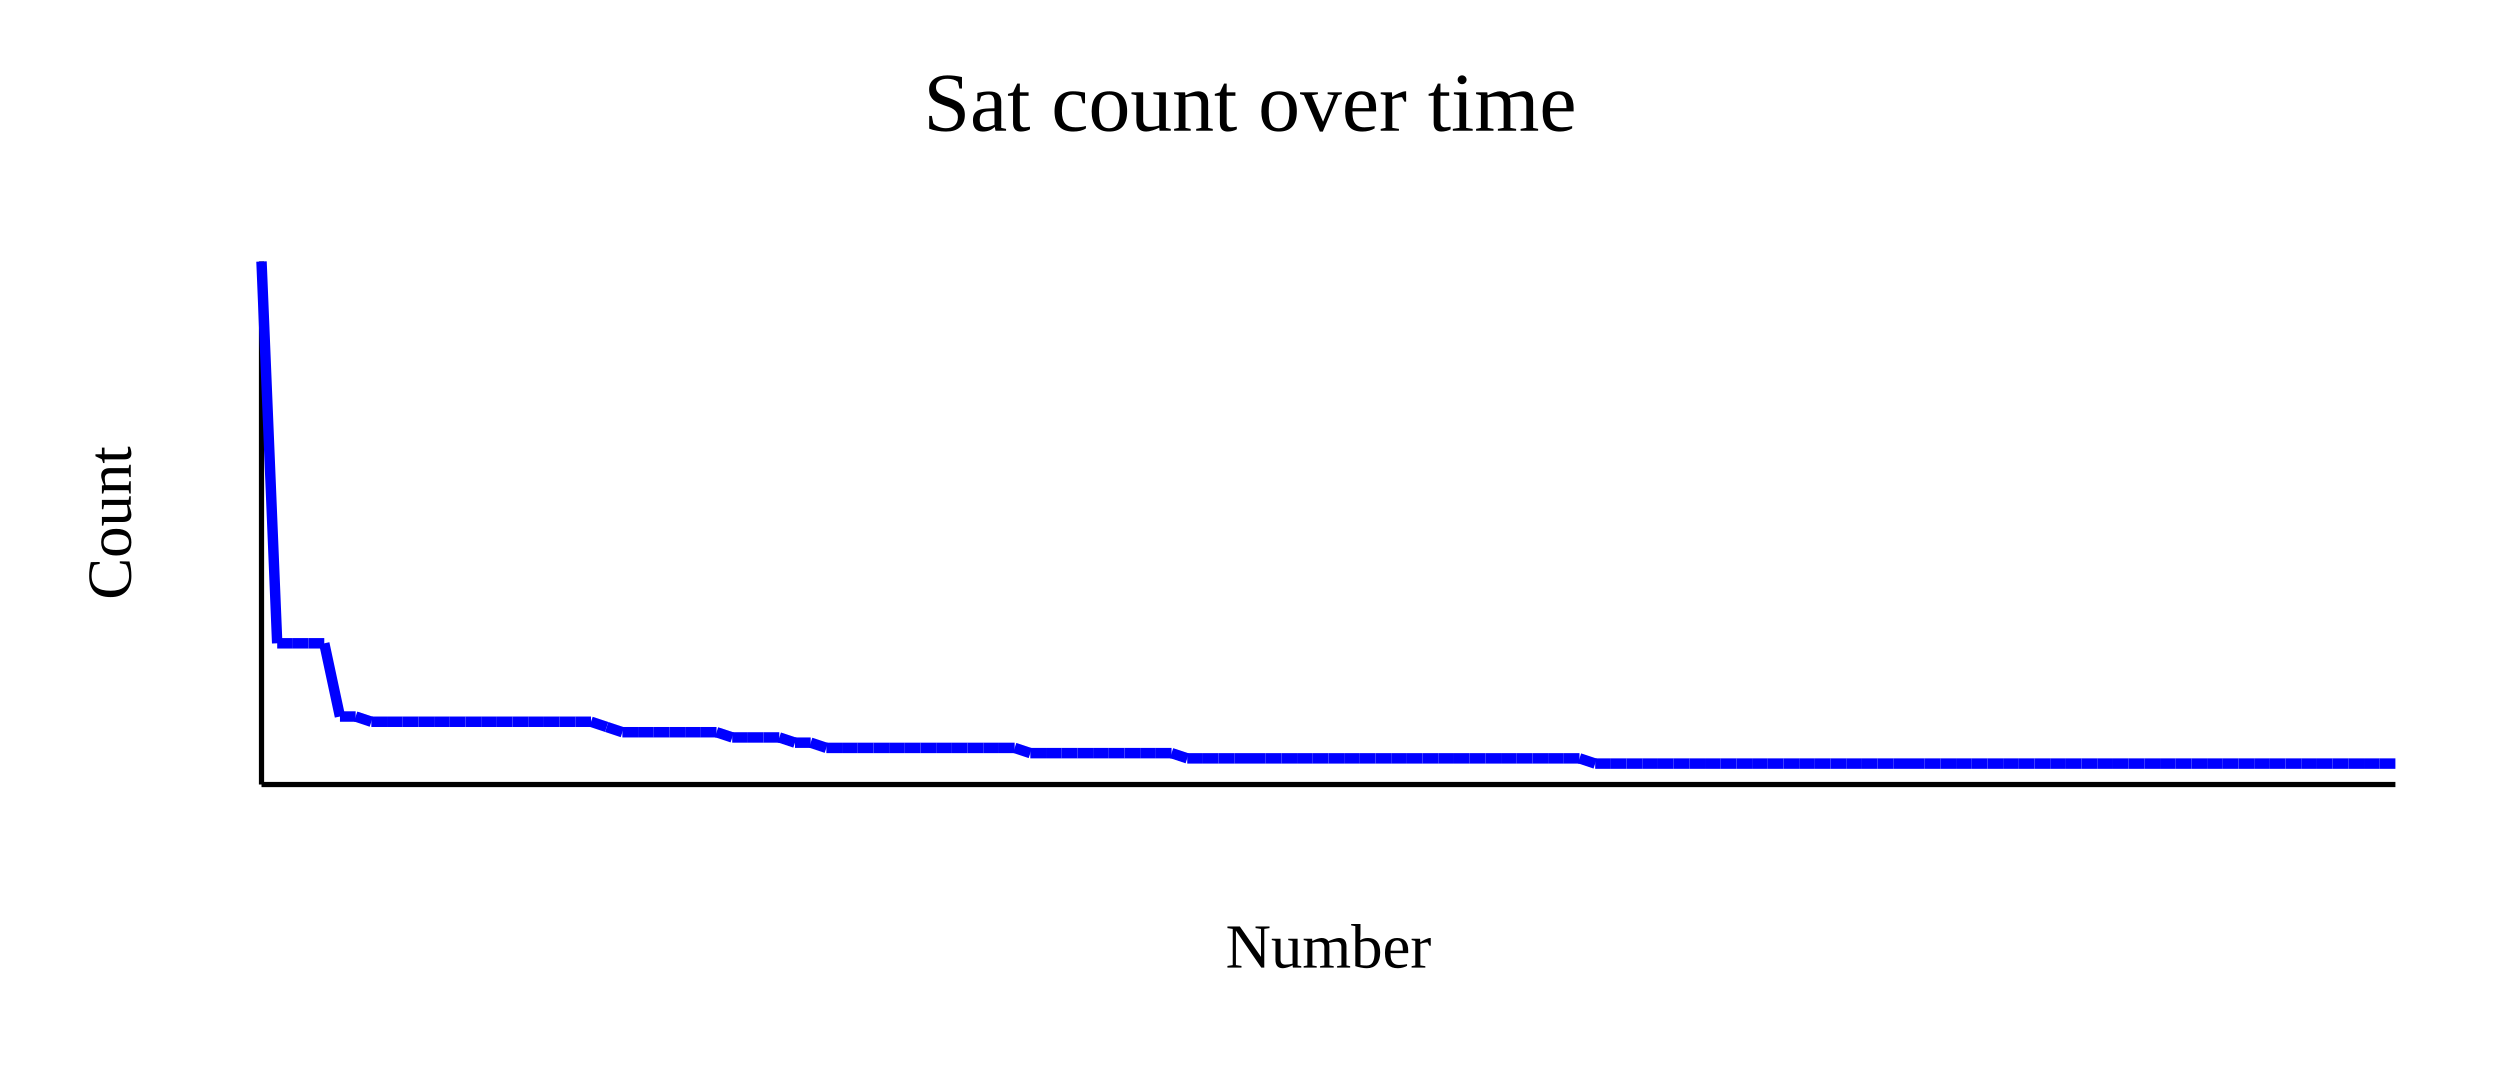
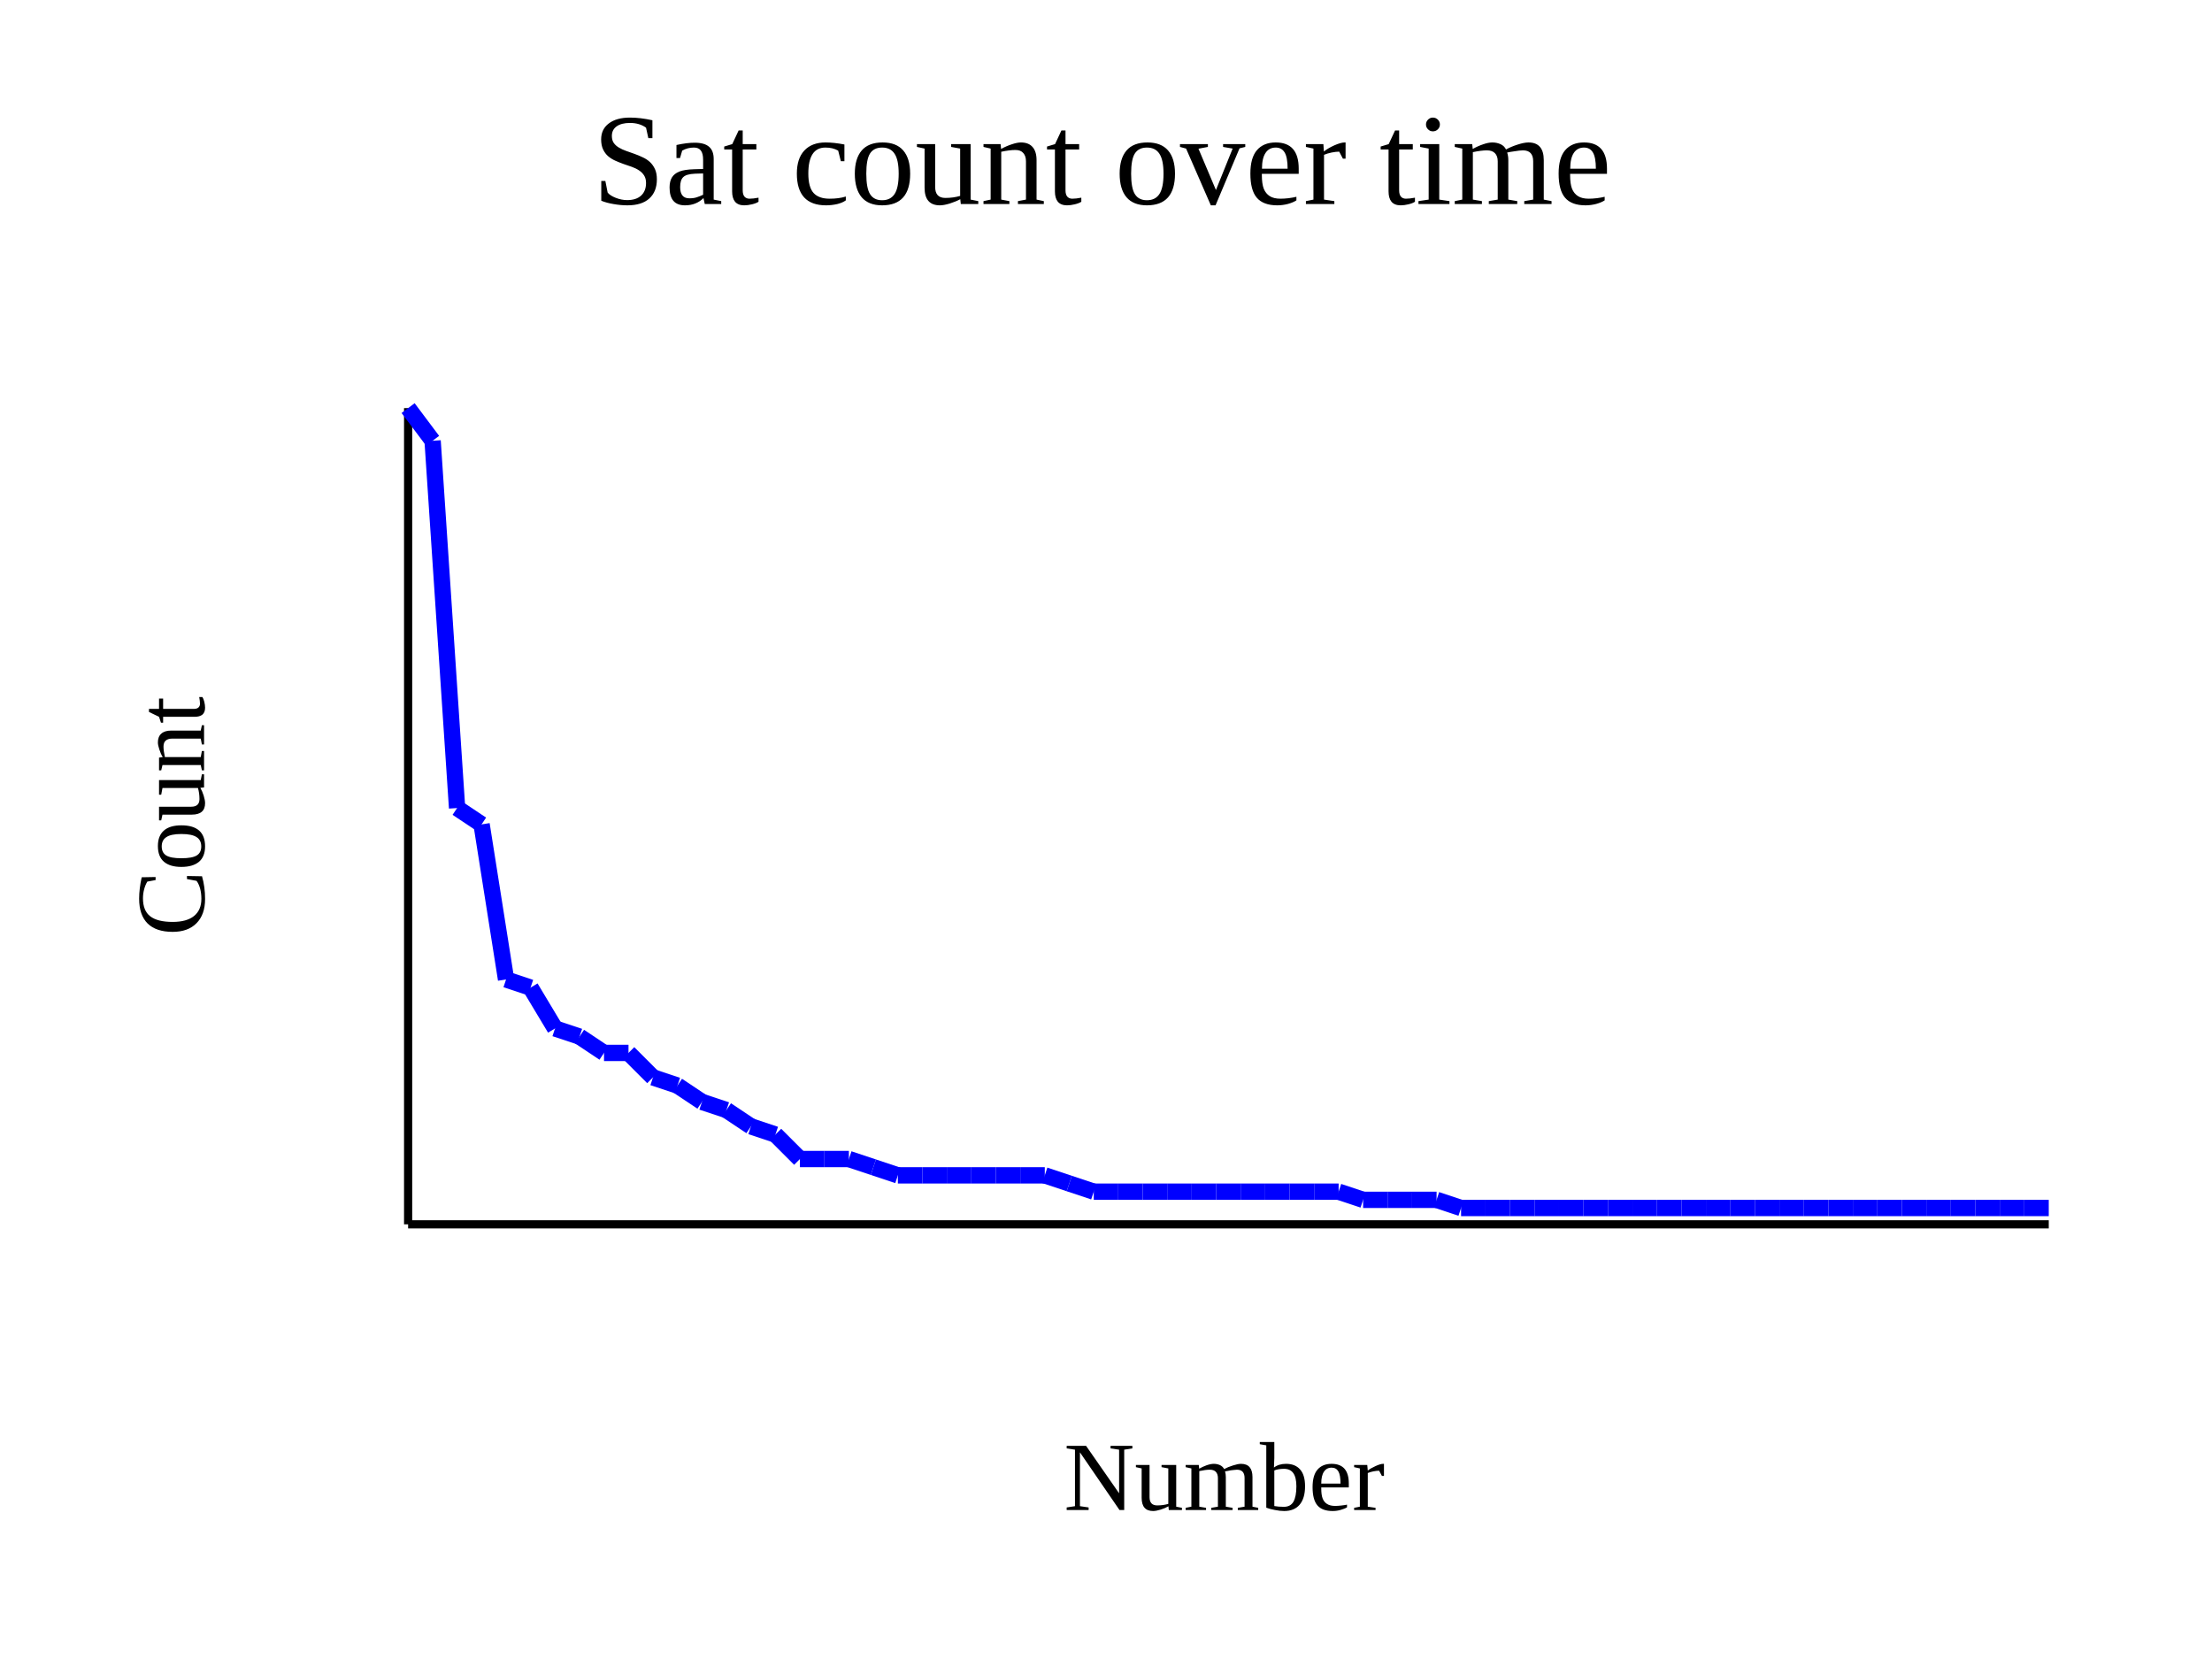
- <svg xmlns="http://www.w3.org/2000/svg" width="478" height="205">
-   <rect x="0" y="0" width="478" height="205" fill="rgb(255,255,255)" />
-   <line x1="50" y1="150" x2="458" y2="150" stroke="black" stroke-width="1" />
+ <svg xmlns="http://www.w3.org/2000/svg" width="271" height="205">
+   <rect x="0" y="0" width="271" height="205" fill="rgb(255,255,255)" />
+   <line x1="50" y1="150" x2="251" y2="150" stroke="black" stroke-width="1" />
  <line x1="50" y1="50" x2="50" y2="150" stroke="black" stroke-width="1" />
-   <line x1="50" y1="50" x2="53" y2="123" stroke="blue" stroke-width="2" />
-   <line x1="53" y1="123" x2="56" y2="123" stroke="blue" stroke-width="2" />
-   <line x1="56" y1="123" x2="59" y2="123" stroke="blue" stroke-width="2" />
-   <line x1="59" y1="123" x2="62" y2="123" stroke="blue" stroke-width="2" />
-   <line x1="62" y1="123" x2="65" y2="137" stroke="blue" stroke-width="2" />
-   <line x1="65" y1="137" x2="68" y2="137" stroke="blue" stroke-width="2" />
-   <line x1="68" y1="137" x2="71" y2="138" stroke="blue" stroke-width="2" />
-   <line x1="71" y1="138" x2="74" y2="138" stroke="blue" stroke-width="2" />
-   <line x1="74" y1="138" x2="77" y2="138" stroke="blue" stroke-width="2" />
-   <line x1="77" y1="138" x2="80" y2="138" stroke="blue" stroke-width="2" />
-   <line x1="80" y1="138" x2="83" y2="138" stroke="blue" stroke-width="2" />
-   <line x1="83" y1="138" x2="86" y2="138" stroke="blue" stroke-width="2" />
-   <line x1="86" y1="138" x2="89" y2="138" stroke="blue" stroke-width="2" />
-   <line x1="89" y1="138" x2="92" y2="138" stroke="blue" stroke-width="2" />
-   <line x1="92" y1="138" x2="95" y2="138" stroke="blue" stroke-width="2" />
-   <line x1="95" y1="138" x2="98" y2="138" stroke="blue" stroke-width="2" />
-   <line x1="98" y1="138" x2="101" y2="138" stroke="blue" stroke-width="2" />
-   <line x1="101" y1="138" x2="104" y2="138" stroke="blue" stroke-width="2" />
-   <line x1="104" y1="138" x2="107" y2="138" stroke="blue" stroke-width="2" />
-   <line x1="107" y1="138" x2="110" y2="138" stroke="blue" stroke-width="2" />
-   <line x1="110" y1="138" x2="113" y2="138" stroke="blue" stroke-width="2" />
-   <line x1="113" y1="138" x2="116" y2="139" stroke="blue" stroke-width="2" />
-   <line x1="116" y1="139" x2="119" y2="140" stroke="blue" stroke-width="2" />
-   <line x1="119" y1="140" x2="122" y2="140" stroke="blue" stroke-width="2" />
-   <line x1="122" y1="140" x2="125" y2="140" stroke="blue" stroke-width="2" />
-   <line x1="125" y1="140" x2="128" y2="140" stroke="blue" stroke-width="2" />
-   <line x1="128" y1="140" x2="131" y2="140" stroke="blue" stroke-width="2" />
-   <line x1="131" y1="140" x2="134" y2="140" stroke="blue" stroke-width="2" />
-   <line x1="134" y1="140" x2="137" y2="140" stroke="blue" stroke-width="2" />
-   <line x1="137" y1="140" x2="140" y2="141" stroke="blue" stroke-width="2" />
-   <line x1="140" y1="141" x2="143" y2="141" stroke="blue" stroke-width="2" />
-   <line x1="143" y1="141" x2="146" y2="141" stroke="blue" stroke-width="2" />
-   <line x1="146" y1="141" x2="149" y2="141" stroke="blue" stroke-width="2" />
-   <line x1="149" y1="141" x2="152" y2="142" stroke="blue" stroke-width="2" />
-   <line x1="152" y1="142" x2="155" y2="142" stroke="blue" stroke-width="2" />
-   <line x1="155" y1="142" x2="158" y2="143" stroke="blue" stroke-width="2" />
-   <line x1="158" y1="143" x2="161" y2="143" stroke="blue" stroke-width="2" />
-   <line x1="161" y1="143" x2="164" y2="143" stroke="blue" stroke-width="2" />
-   <line x1="164" y1="143" x2="167" y2="143" stroke="blue" stroke-width="2" />
-   <line x1="167" y1="143" x2="170" y2="143" stroke="blue" stroke-width="2" />
-   <line x1="170" y1="143" x2="173" y2="143" stroke="blue" stroke-width="2" />
-   <line x1="173" y1="143" x2="176" y2="143" stroke="blue" stroke-width="2" />
-   <line x1="176" y1="143" x2="179" y2="143" stroke="blue" stroke-width="2" />
-   <line x1="179" y1="143" x2="182" y2="143" stroke="blue" stroke-width="2" />
-   <line x1="182" y1="143" x2="185" y2="143" stroke="blue" stroke-width="2" />
-   <line x1="185" y1="143" x2="188" y2="143" stroke="blue" stroke-width="2" />
-   <line x1="188" y1="143" x2="191" y2="143" stroke="blue" stroke-width="2" />
-   <line x1="191" y1="143" x2="194" y2="143" stroke="blue" stroke-width="2" />
-   <line x1="194" y1="143" x2="197" y2="144" stroke="blue" stroke-width="2" />
-   <line x1="197" y1="144" x2="200" y2="144" stroke="blue" stroke-width="2" />
-   <line x1="200" y1="144" x2="203" y2="144" stroke="blue" stroke-width="2" />
-   <line x1="203" y1="144" x2="206" y2="144" stroke="blue" stroke-width="2" />
-   <line x1="206" y1="144" x2="209" y2="144" stroke="blue" stroke-width="2" />
-   <line x1="209" y1="144" x2="212" y2="144" stroke="blue" stroke-width="2" />
-   <line x1="212" y1="144" x2="215" y2="144" stroke="blue" stroke-width="2" />
-   <line x1="215" y1="144" x2="218" y2="144" stroke="blue" stroke-width="2" />
-   <line x1="218" y1="144" x2="221" y2="144" stroke="blue" stroke-width="2" />
-   <line x1="221" y1="144" x2="224" y2="144" stroke="blue" stroke-width="2" />
-   <line x1="224" y1="144" x2="227" y2="145" stroke="blue" stroke-width="2" />
-   <line x1="227" y1="145" x2="230" y2="145" stroke="blue" stroke-width="2" />
-   <line x1="230" y1="145" x2="233" y2="145" stroke="blue" stroke-width="2" />
-   <line x1="233" y1="145" x2="236" y2="145" stroke="blue" stroke-width="2" />
-   <line x1="236" y1="145" x2="239" y2="145" stroke="blue" stroke-width="2" />
-   <line x1="239" y1="145" x2="242" y2="145" stroke="blue" stroke-width="2" />
-   <line x1="242" y1="145" x2="245" y2="145" stroke="blue" stroke-width="2" />
-   <line x1="245" y1="145" x2="248" y2="145" stroke="blue" stroke-width="2" />
-   <line x1="248" y1="145" x2="251" y2="145" stroke="blue" stroke-width="2" />
-   <line x1="251" y1="145" x2="254" y2="145" stroke="blue" stroke-width="2" />
-   <line x1="254" y1="145" x2="257" y2="145" stroke="blue" stroke-width="2" />
-   <line x1="257" y1="145" x2="260" y2="145" stroke="blue" stroke-width="2" />
-   <line x1="260" y1="145" x2="263" y2="145" stroke="blue" stroke-width="2" />
-   <line x1="263" y1="145" x2="266" y2="145" stroke="blue" stroke-width="2" />
-   <line x1="266" y1="145" x2="269" y2="145" stroke="blue" stroke-width="2" />
-   <line x1="269" y1="145" x2="272" y2="145" stroke="blue" stroke-width="2" />
-   <line x1="272" y1="145" x2="275" y2="145" stroke="blue" stroke-width="2" />
-   <line x1="275" y1="145" x2="278" y2="145" stroke="blue" stroke-width="2" />
-   <line x1="278" y1="145" x2="281" y2="145" stroke="blue" stroke-width="2" />
-   <line x1="281" y1="145" x2="284" y2="145" stroke="blue" stroke-width="2" />
-   <line x1="284" y1="145" x2="287" y2="145" stroke="blue" stroke-width="2" />
-   <line x1="287" y1="145" x2="290" y2="145" stroke="blue" stroke-width="2" />
-   <line x1="290" y1="145" x2="293" y2="145" stroke="blue" stroke-width="2" />
-   <line x1="293" y1="145" x2="296" y2="145" stroke="blue" stroke-width="2" />
-   <line x1="296" y1="145" x2="299" y2="145" stroke="blue" stroke-width="2" />
-   <line x1="299" y1="145" x2="302" y2="145" stroke="blue" stroke-width="2" />
-   <line x1="302" y1="145" x2="305" y2="146" stroke="blue" stroke-width="2" />
-   <line x1="305" y1="146" x2="308" y2="146" stroke="blue" stroke-width="2" />
-   <line x1="308" y1="146" x2="311" y2="146" stroke="blue" stroke-width="2" />
-   <line x1="311" y1="146" x2="314" y2="146" stroke="blue" stroke-width="2" />
-   <line x1="314" y1="146" x2="317" y2="146" stroke="blue" stroke-width="2" />
-   <line x1="317" y1="146" x2="320" y2="146" stroke="blue" stroke-width="2" />
-   <line x1="320" y1="146" x2="323" y2="146" stroke="blue" stroke-width="2" />
-   <line x1="323" y1="146" x2="326" y2="146" stroke="blue" stroke-width="2" />
-   <line x1="326" y1="146" x2="329" y2="146" stroke="blue" stroke-width="2" />
-   <line x1="329" y1="146" x2="332" y2="146" stroke="blue" stroke-width="2" />
-   <line x1="332" y1="146" x2="335" y2="146" stroke="blue" stroke-width="2" />
-   <line x1="335" y1="146" x2="338" y2="146" stroke="blue" stroke-width="2" />
-   <line x1="338" y1="146" x2="341" y2="146" stroke="blue" stroke-width="2" />
-   <line x1="341" y1="146" x2="344" y2="146" stroke="blue" stroke-width="2" />
-   <line x1="344" y1="146" x2="347" y2="146" stroke="blue" stroke-width="2" />
-   <line x1="347" y1="146" x2="350" y2="146" stroke="blue" stroke-width="2" />
-   <line x1="350" y1="146" x2="353" y2="146" stroke="blue" stroke-width="2" />
-   <line x1="353" y1="146" x2="356" y2="146" stroke="blue" stroke-width="2" />
-   <line x1="356" y1="146" x2="359" y2="146" stroke="blue" stroke-width="2" />
-   <line x1="359" y1="146" x2="362" y2="146" stroke="blue" stroke-width="2" />
-   <line x1="362" y1="146" x2="365" y2="146" stroke="blue" stroke-width="2" />
-   <line x1="365" y1="146" x2="368" y2="146" stroke="blue" stroke-width="2" />
-   <line x1="368" y1="146" x2="371" y2="146" stroke="blue" stroke-width="2" />
-   <line x1="371" y1="146" x2="374" y2="146" stroke="blue" stroke-width="2" />
-   <line x1="374" y1="146" x2="377" y2="146" stroke="blue" stroke-width="2" />
-   <line x1="377" y1="146" x2="380" y2="146" stroke="blue" stroke-width="2" />
-   <line x1="380" y1="146" x2="383" y2="146" stroke="blue" stroke-width="2" />
-   <line x1="383" y1="146" x2="386" y2="146" stroke="blue" stroke-width="2" />
-   <line x1="386" y1="146" x2="389" y2="146" stroke="blue" stroke-width="2" />
-   <line x1="389" y1="146" x2="392" y2="146" stroke="blue" stroke-width="2" />
-   <line x1="392" y1="146" x2="395" y2="146" stroke="blue" stroke-width="2" />
-   <line x1="395" y1="146" x2="398" y2="146" stroke="blue" stroke-width="2" />
-   <line x1="398" y1="146" x2="401" y2="146" stroke="blue" stroke-width="2" />
-   <line x1="401" y1="146" x2="404" y2="146" stroke="blue" stroke-width="2" />
-   <line x1="404" y1="146" x2="407" y2="146" stroke="blue" stroke-width="2" />
-   <line x1="407" y1="146" x2="410" y2="146" stroke="blue" stroke-width="2" />
-   <line x1="410" y1="146" x2="413" y2="146" stroke="blue" stroke-width="2" />
-   <line x1="413" y1="146" x2="416" y2="146" stroke="blue" stroke-width="2" />
-   <line x1="416" y1="146" x2="419" y2="146" stroke="blue" stroke-width="2" />
-   <line x1="419" y1="146" x2="422" y2="146" stroke="blue" stroke-width="2" />
-   <line x1="422" y1="146" x2="425" y2="146" stroke="blue" stroke-width="2" />
-   <line x1="425" y1="146" x2="428" y2="146" stroke="blue" stroke-width="2" />
-   <line x1="428" y1="146" x2="431" y2="146" stroke="blue" stroke-width="2" />
-   <line x1="431" y1="146" x2="434" y2="146" stroke="blue" stroke-width="2" />
-   <line x1="434" y1="146" x2="437" y2="146" stroke="blue" stroke-width="2" />
-   <line x1="437" y1="146" x2="440" y2="146" stroke="blue" stroke-width="2" />
-   <line x1="440" y1="146" x2="443" y2="146" stroke="blue" stroke-width="2" />
-   <line x1="443" y1="146" x2="446" y2="146" stroke="blue" stroke-width="2" />
-   <line x1="446" y1="146" x2="449" y2="146" stroke="blue" stroke-width="2" />
-   <line x1="449" y1="146" x2="452" y2="146" stroke="blue" stroke-width="2" />
-   <line x1="452" y1="146" x2="455" y2="146" stroke="blue" stroke-width="2" />
-   <line x1="455" y1="146" x2="458" y2="146" stroke="blue" stroke-width="2" />
-   <text x="239" y="25" fill="black" font-size="16" text-anchor="middle">Sat count over time</text>
-   <text x="254" y="185" fill="black" font-size="12" text-anchor="middle">Number</text>
+   <line x1="50" y1="50" x2="53" y2="54" stroke="blue" stroke-width="2" />
+   <line x1="53" y1="54" x2="56" y2="99" stroke="blue" stroke-width="2" />
+   <line x1="56" y1="99" x2="59" y2="101" stroke="blue" stroke-width="2" />
+   <line x1="59" y1="101" x2="62" y2="120" stroke="blue" stroke-width="2" />
+   <line x1="62" y1="120" x2="65" y2="121" stroke="blue" stroke-width="2" />
+   <line x1="65" y1="121" x2="68" y2="126" stroke="blue" stroke-width="2" />
+   <line x1="68" y1="126" x2="71" y2="127" stroke="blue" stroke-width="2" />
+   <line x1="71" y1="127" x2="74" y2="129" stroke="blue" stroke-width="2" />
+   <line x1="74" y1="129" x2="77" y2="129" stroke="blue" stroke-width="2" />
+   <line x1="77" y1="129" x2="80" y2="132" stroke="blue" stroke-width="2" />
+   <line x1="80" y1="132" x2="83" y2="133" stroke="blue" stroke-width="2" />
+   <line x1="83" y1="133" x2="86" y2="135" stroke="blue" stroke-width="2" />
+   <line x1="86" y1="135" x2="89" y2="136" stroke="blue" stroke-width="2" />
+   <line x1="89" y1="136" x2="92" y2="138" stroke="blue" stroke-width="2" />
+   <line x1="92" y1="138" x2="95" y2="139" stroke="blue" stroke-width="2" />
+   <line x1="95" y1="139" x2="98" y2="142" stroke="blue" stroke-width="2" />
+   <line x1="98" y1="142" x2="101" y2="142" stroke="blue" stroke-width="2" />
+   <line x1="101" y1="142" x2="104" y2="142" stroke="blue" stroke-width="2" />
+   <line x1="104" y1="142" x2="107" y2="143" stroke="blue" stroke-width="2" />
+   <line x1="107" y1="143" x2="110" y2="144" stroke="blue" stroke-width="2" />
+   <line x1="110" y1="144" x2="113" y2="144" stroke="blue" stroke-width="2" />
+   <line x1="113" y1="144" x2="116" y2="144" stroke="blue" stroke-width="2" />
+   <line x1="116" y1="144" x2="119" y2="144" stroke="blue" stroke-width="2" />
+   <line x1="119" y1="144" x2="122" y2="144" stroke="blue" stroke-width="2" />
+   <line x1="122" y1="144" x2="125" y2="144" stroke="blue" stroke-width="2" />
+   <line x1="125" y1="144" x2="128" y2="144" stroke="blue" stroke-width="2" />
+   <line x1="128" y1="144" x2="131" y2="145" stroke="blue" stroke-width="2" />
+   <line x1="131" y1="145" x2="134" y2="146" stroke="blue" stroke-width="2" />
+   <line x1="134" y1="146" x2="137" y2="146" stroke="blue" stroke-width="2" />
+   <line x1="137" y1="146" x2="140" y2="146" stroke="blue" stroke-width="2" />
+   <line x1="140" y1="146" x2="143" y2="146" stroke="blue" stroke-width="2" />
+   <line x1="143" y1="146" x2="146" y2="146" stroke="blue" stroke-width="2" />
+   <line x1="146" y1="146" x2="149" y2="146" stroke="blue" stroke-width="2" />
+   <line x1="149" y1="146" x2="152" y2="146" stroke="blue" stroke-width="2" />
+   <line x1="152" y1="146" x2="155" y2="146" stroke="blue" stroke-width="2" />
+   <line x1="155" y1="146" x2="158" y2="146" stroke="blue" stroke-width="2" />
+   <line x1="158" y1="146" x2="161" y2="146" stroke="blue" stroke-width="2" />
+   <line x1="161" y1="146" x2="164" y2="146" stroke="blue" stroke-width="2" />
+   <line x1="164" y1="146" x2="167" y2="147" stroke="blue" stroke-width="2" />
+   <line x1="167" y1="147" x2="170" y2="147" stroke="blue" stroke-width="2" />
+   <line x1="170" y1="147" x2="173" y2="147" stroke="blue" stroke-width="2" />
+   <line x1="173" y1="147" x2="176" y2="147" stroke="blue" stroke-width="2" />
+   <line x1="176" y1="147" x2="179" y2="148" stroke="blue" stroke-width="2" />
+   <line x1="179" y1="148" x2="182" y2="148" stroke="blue" stroke-width="2" />
+   <line x1="182" y1="148" x2="185" y2="148" stroke="blue" stroke-width="2" />
+   <line x1="185" y1="148" x2="188" y2="148" stroke="blue" stroke-width="2" />
+   <line x1="188" y1="148" x2="191" y2="148" stroke="blue" stroke-width="2" />
+   <line x1="191" y1="148" x2="194" y2="148" stroke="blue" stroke-width="2" />
+   <line x1="194" y1="148" x2="197" y2="148" stroke="blue" stroke-width="2" />
+   <line x1="197" y1="148" x2="200" y2="148" stroke="blue" stroke-width="2" />
+   <line x1="200" y1="148" x2="203" y2="148" stroke="blue" stroke-width="2" />
+   <line x1="203" y1="148" x2="206" y2="148" stroke="blue" stroke-width="2" />
+   <line x1="206" y1="148" x2="209" y2="148" stroke="blue" stroke-width="2" />
+   <line x1="209" y1="148" x2="212" y2="148" stroke="blue" stroke-width="2" />
+   <line x1="212" y1="148" x2="215" y2="148" stroke="blue" stroke-width="2" />
+   <line x1="215" y1="148" x2="218" y2="148" stroke="blue" stroke-width="2" />
+   <line x1="218" y1="148" x2="221" y2="148" stroke="blue" stroke-width="2" />
+   <line x1="221" y1="148" x2="224" y2="148" stroke="blue" stroke-width="2" />
+   <line x1="224" y1="148" x2="227" y2="148" stroke="blue" stroke-width="2" />
+   <line x1="227" y1="148" x2="230" y2="148" stroke="blue" stroke-width="2" />
+   <line x1="230" y1="148" x2="233" y2="148" stroke="blue" stroke-width="2" />
+   <line x1="233" y1="148" x2="236" y2="148" stroke="blue" stroke-width="2" />
+   <line x1="236" y1="148" x2="239" y2="148" stroke="blue" stroke-width="2" />
+   <line x1="239" y1="148" x2="242" y2="148" stroke="blue" stroke-width="2" />
+   <line x1="242" y1="148" x2="245" y2="148" stroke="blue" stroke-width="2" />
+   <line x1="245" y1="148" x2="248" y2="148" stroke="blue" stroke-width="2" />
+   <line x1="248" y1="148" x2="251" y2="148" stroke="blue" stroke-width="2" />
+   <text x="135" y="25" fill="black" font-size="16" text-anchor="middle">Sat count over time</text>
+   <text x="150" y="185" fill="black" font-size="12" text-anchor="middle">Number</text>
  <text x="25" y="100" fill="black" font-size="12" text-anchor="middle" transform="rotate(-90 25 100)">Count</text>
</svg>
